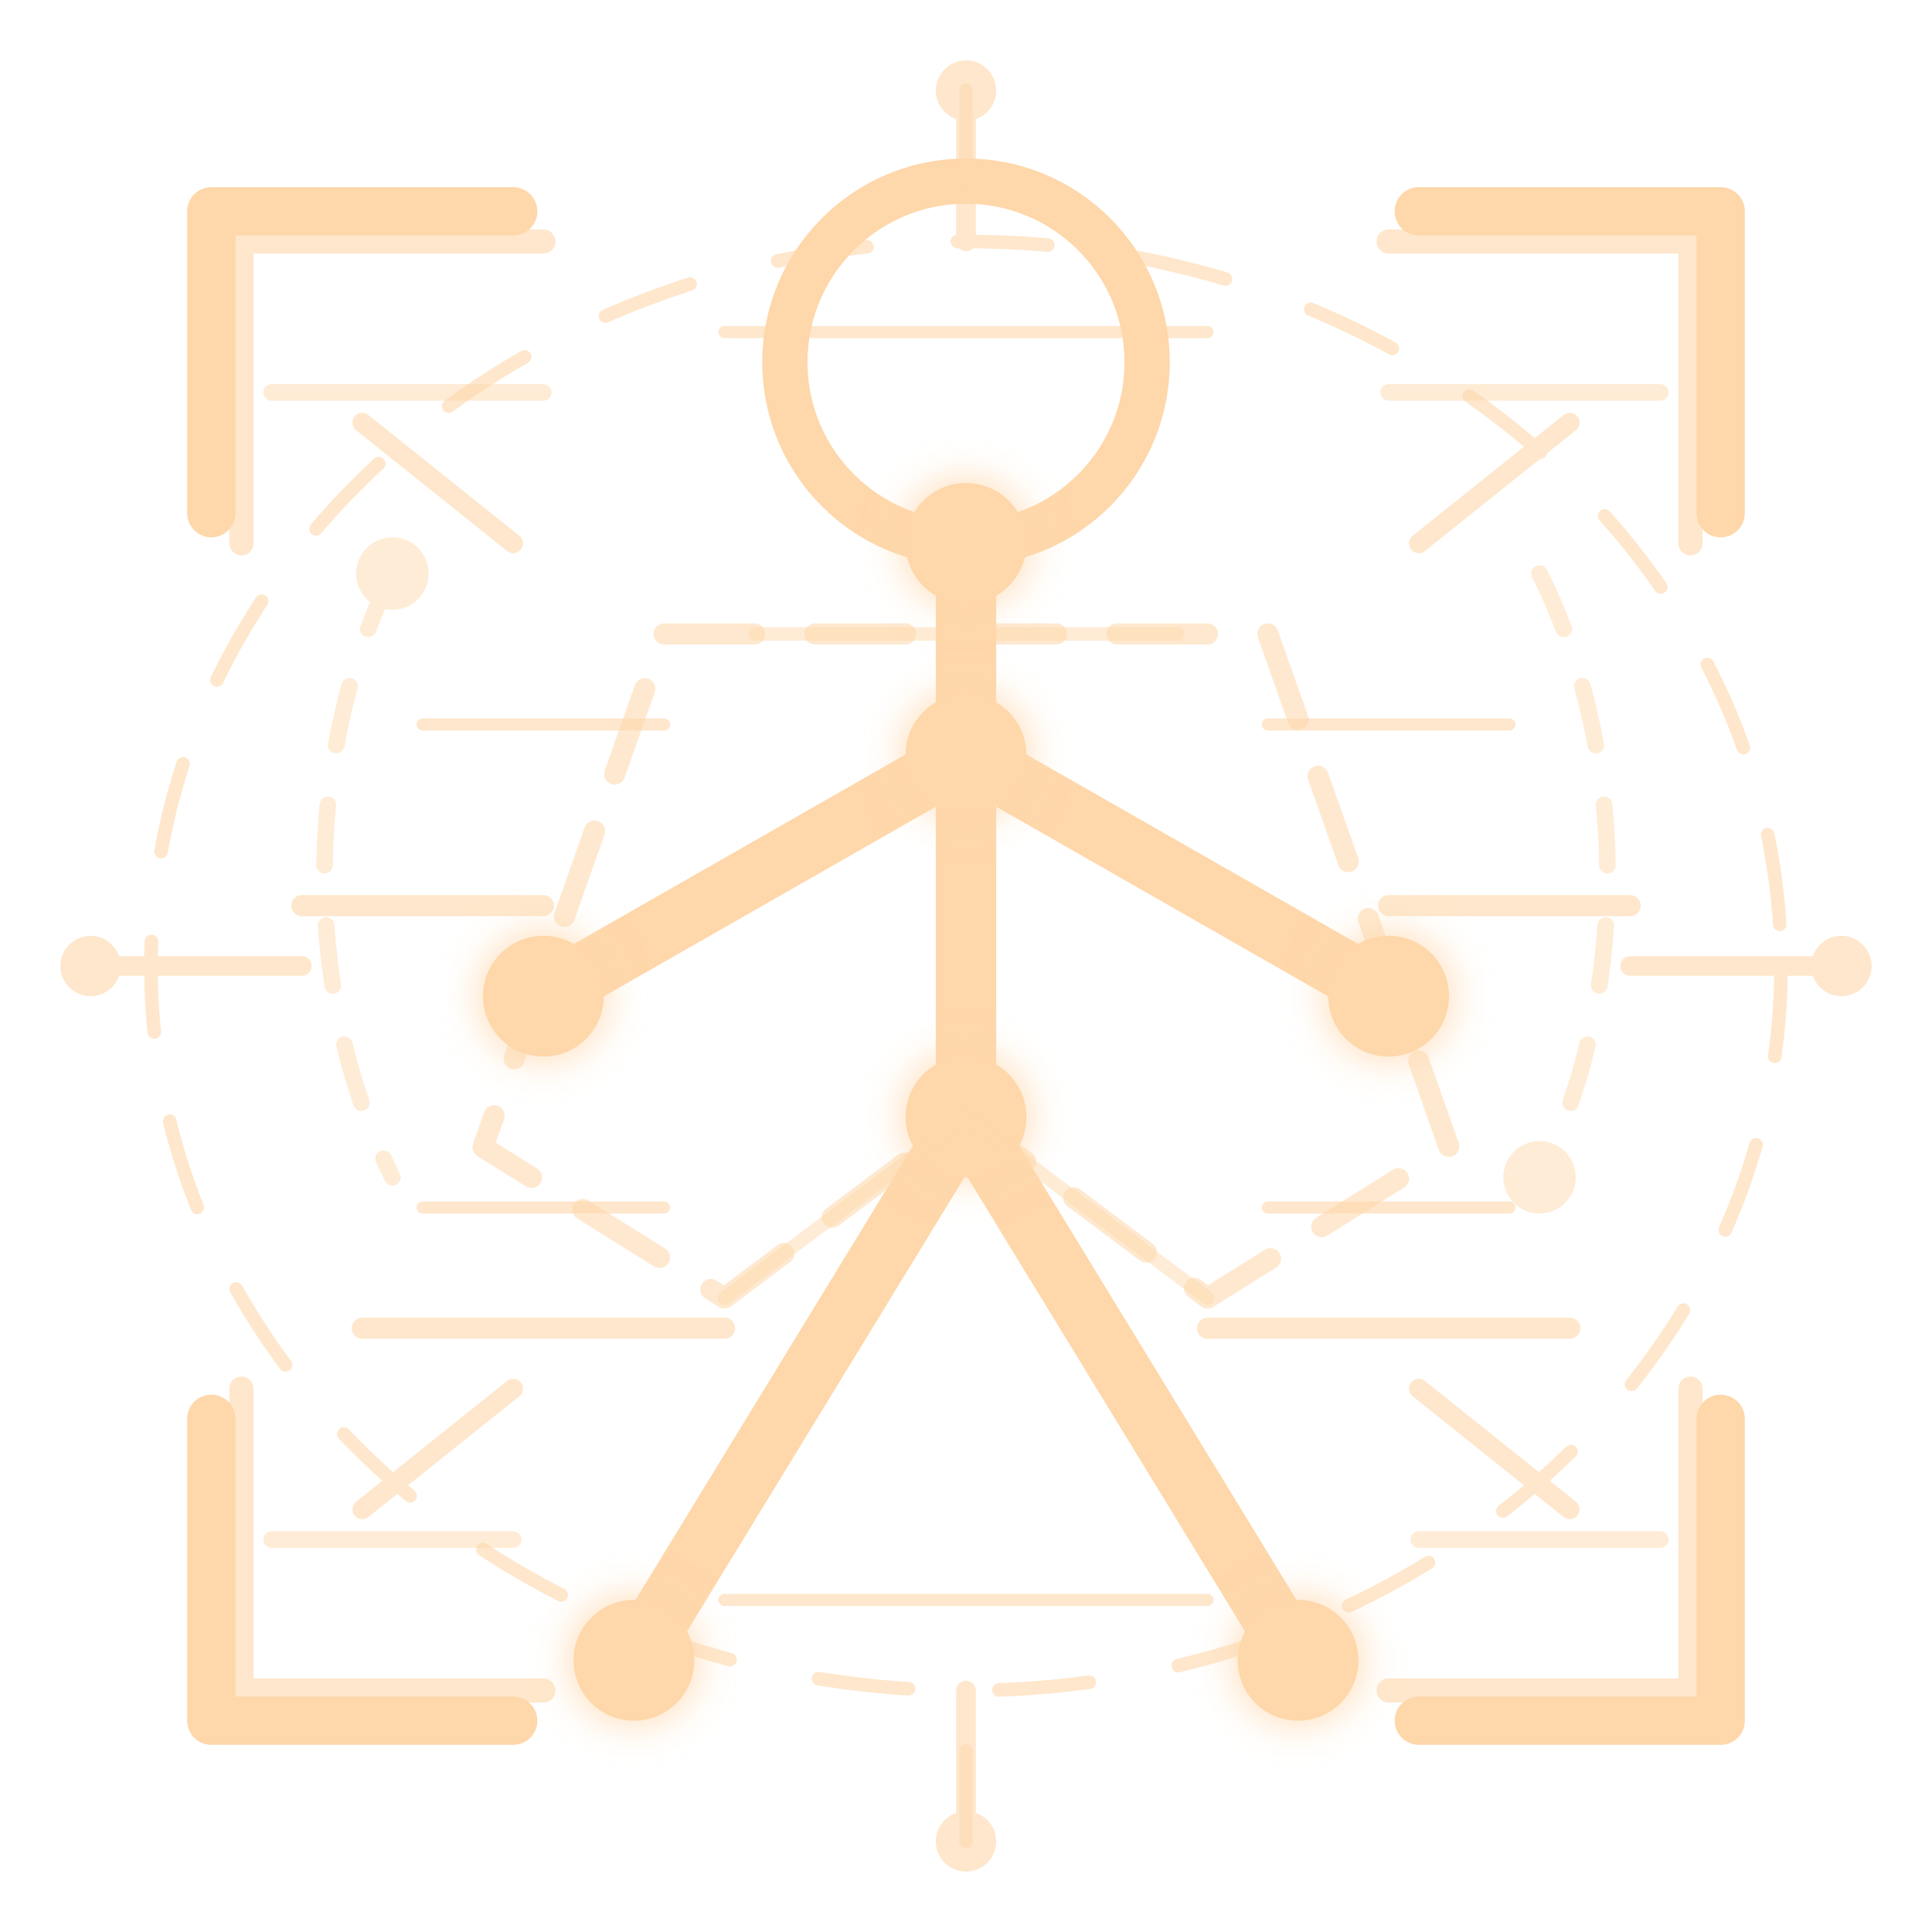
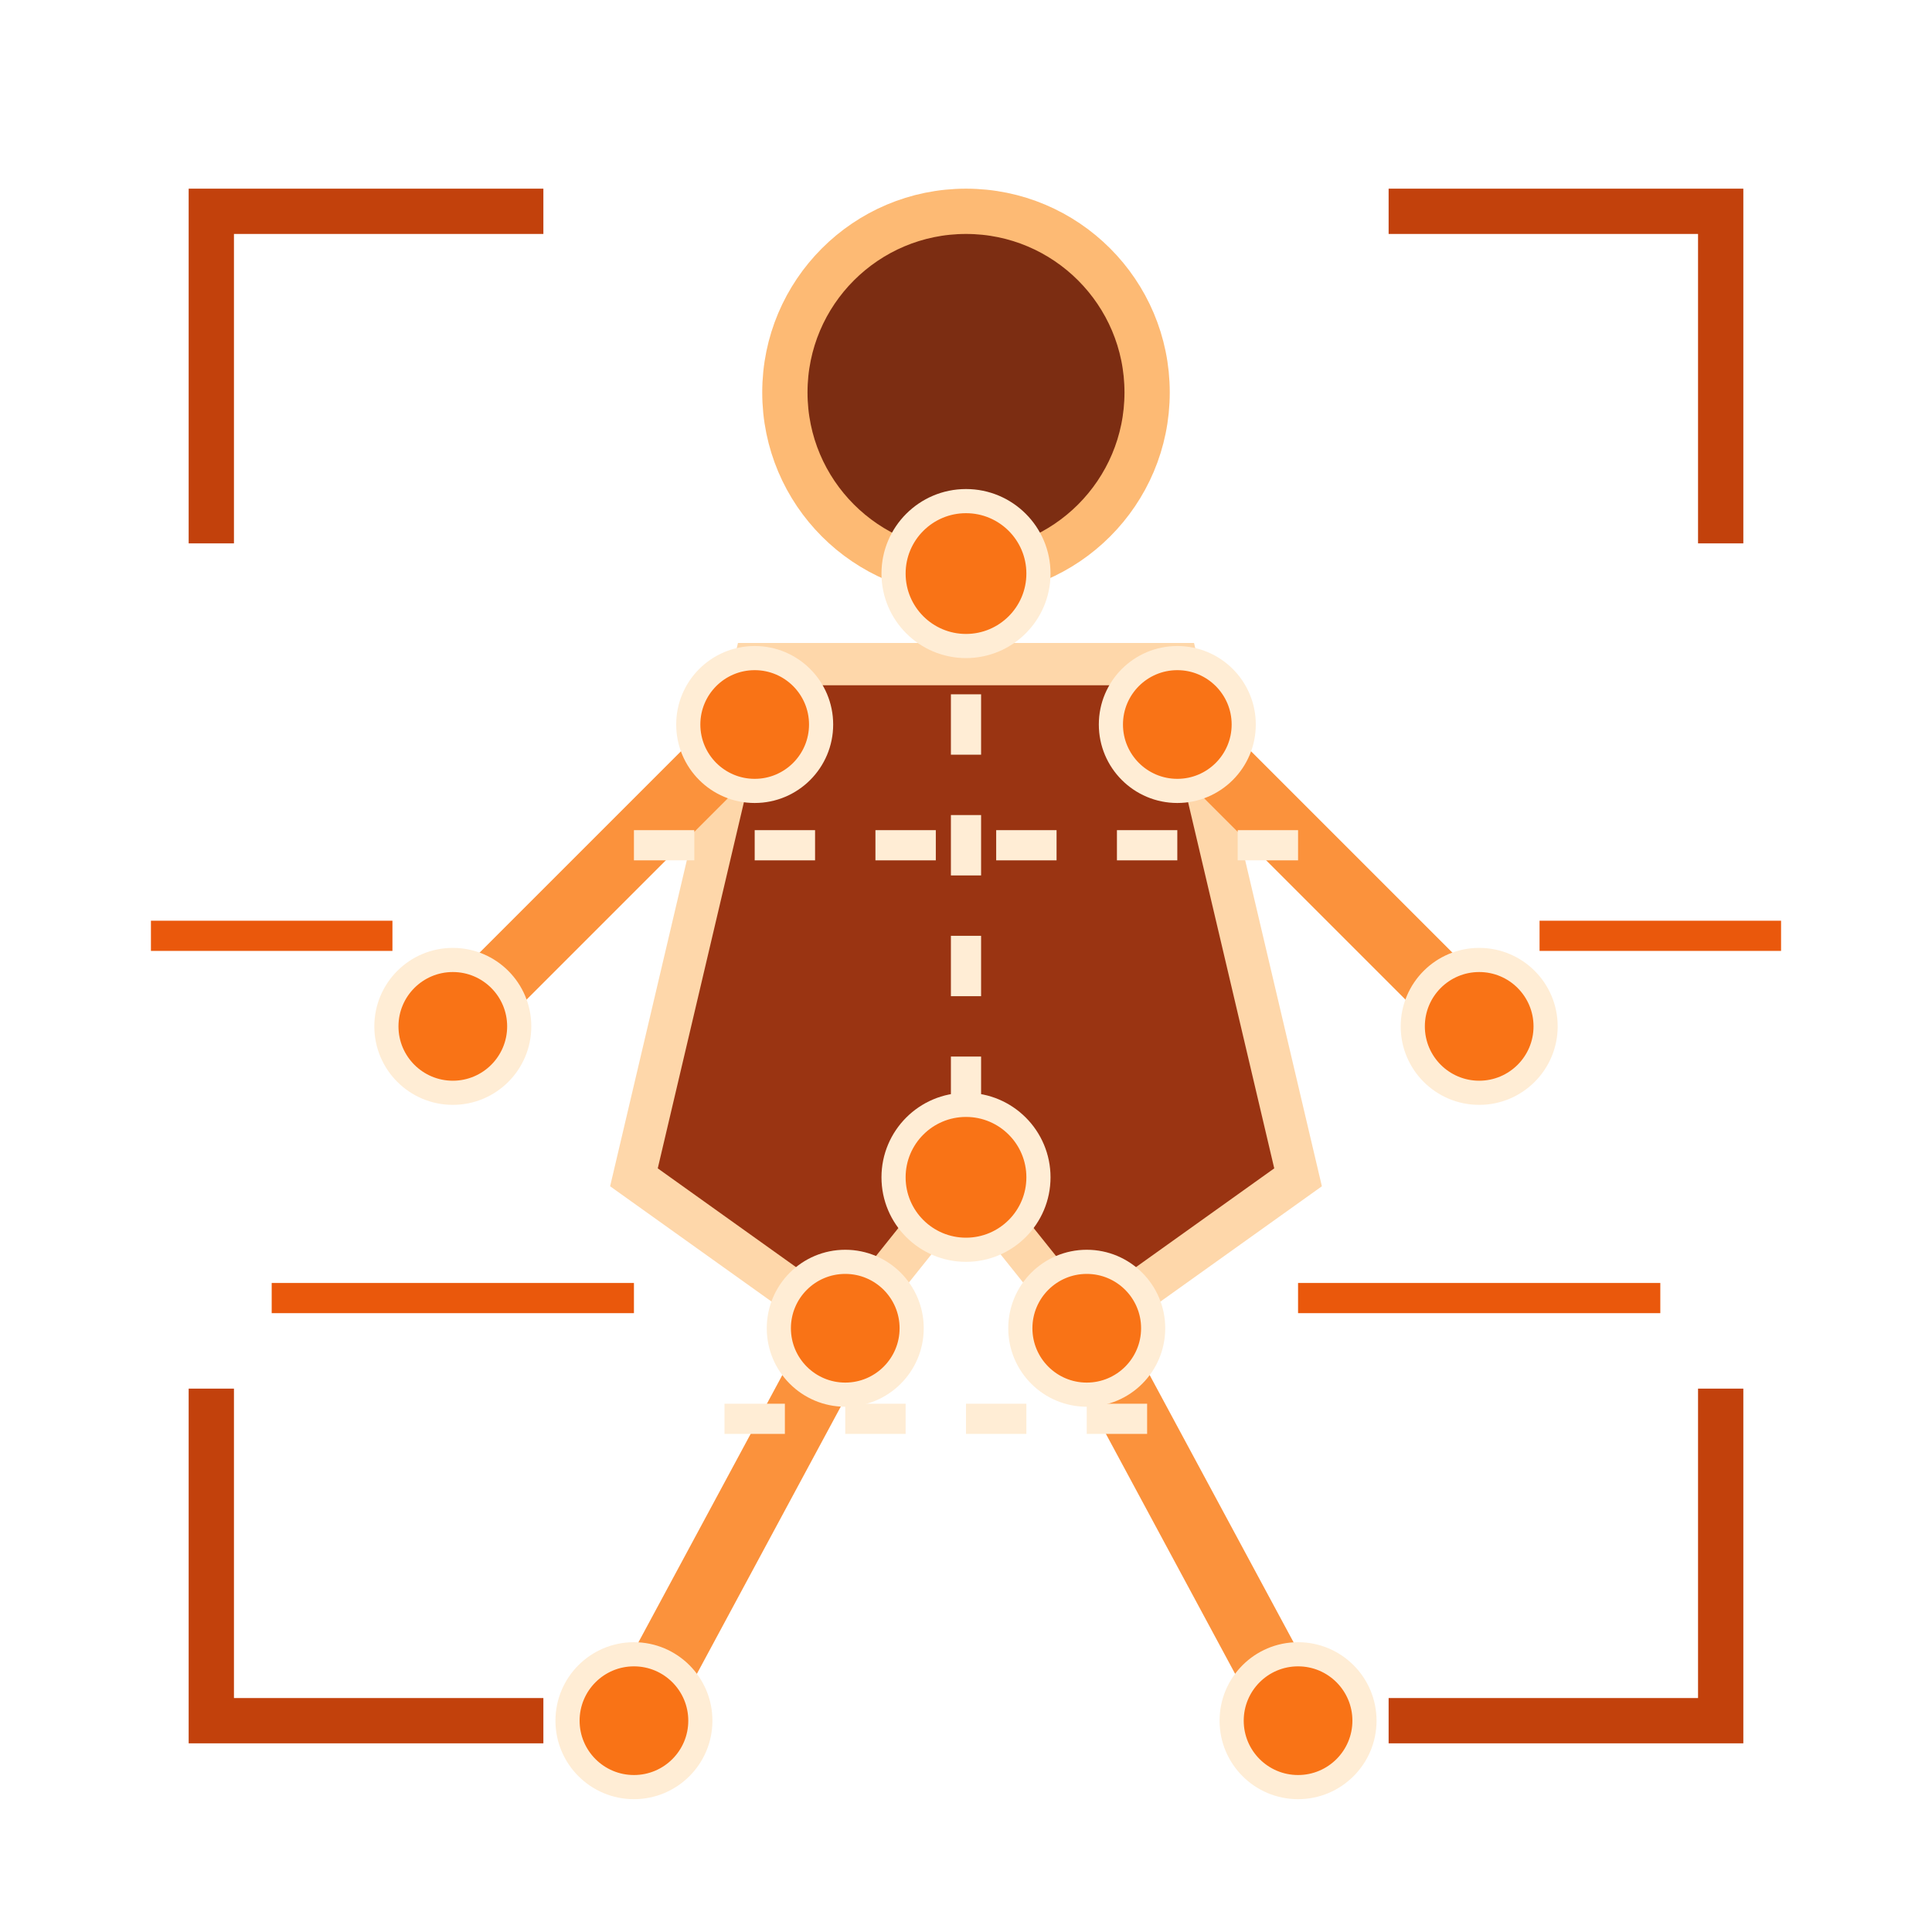
<svg xmlns="http://www.w3.org/2000/svg" viewBox="0 0 64 64" fill="none" role="img" aria-label="Solucionador corporal">
-   <g stroke="url(#bb)" fill="none" stroke-linecap="round" stroke-linejoin="round" opacity=".6">
-     <path d="M8 18V8h10m28 0h10v10M8 46v10h10m28 0h10V46" stroke-width=".8" />
-     <ellipse cx="32" cy="32" rx="27" ry="24" stroke-width=".45" stroke-dasharray="3 3" />
-     <path d="M32 3v5m0 48v5M3 32h7m44 0h7M12 14l5 4m35-4-5 4M12 50l5-4m35 4-5-4" stroke-width=".65" />
-     <path d="M14 24h8m20 0h8M14 40h8m20 0h8M24 11h16M24 53h16" stroke-width=".4" />
-     <g fill="url(#bb)" stroke="none">
-       <circle cx="32" cy="3" r="1" />
-       <circle cx="61" cy="32" r="1" />
-       <circle cx="32" cy="61" r="1" />
-       <circle cx="3" cy="32" r="1" />
-     </g>
+   <path d="M7 18V7h11M46 7h11v11M7 46v11h11M46 57h11V46" stroke="#c2410c" stroke-width="1.5" />
+   <circle cx="32" cy="13" r="6" fill="#7c2d12" stroke="#fdba74" stroke-width="1.5" />
+   <path d="M25 22h14l4 17-7 5-4-5-4 5-7-5 4-17Z" fill="#9a3412" stroke="#fed7aa" stroke-width="1.4" />
+   <path d="M25 24 15 34m24-10 10 10M28 44 21 57m15-13 7 13" stroke="#fb923c" stroke-width="2.2" stroke-linecap="round" />
+   <path d="M32 19v20M21 28h22M24 47h16" stroke="#ffedd5" stroke-width="1" stroke-dasharray="2 2" />
+   <g fill="#f97316" stroke="#ffedd5" stroke-width=".8">
+     <circle cx="32" cy="19" r="2.4" />
+     <circle cx="25" cy="24" r="2.2" />
+     <circle cx="39" cy="24" r="2.2" />
+     <circle cx="15" cy="34" r="2.2" />
+     <circle cx="49" cy="34" r="2.2" />
+     <circle cx="32" cy="39" r="2.4" />
+     <circle cx="28" cy="44" r="2.2" />
+     <circle cx="36" cy="44" r="2.2" />
+     <circle cx="21" cy="57" r="2.2" />
+     <circle cx="43" cy="57" r="2.2" />
  </g>
-   <defs>
-     <linearGradient id="bb" x1="8" y1="6" x2="56" y2="58">
-       <stop stop-color="#fed7aa" />
-       <stop offset=".48" stop-color="#f97316" />
-       <stop offset="1" stop-color="#ef4444" />
-     </linearGradient>
-     <filter id="bbg">
-       <feGaussianBlur stdDeviation=".7" result="b" />
-       <feMerge>
-         <feMergeNode in="b" />
-         <feMergeNode in="SourceGraphic" />
-       </feMerge>
-     </filter>
-   </defs>
-   <style>.joint{animation:joint 2.2s ease-in-out infinite}.joint:nth-child(even){animation-delay:-1.1s}@keyframes joint{50%{opacity:.35;transform:scale(.75)}}@media(prefers-reduced-motion:reduce){.joint{animation:none}}</style>
-   <g stroke="url(#bb)" stroke-linecap="round" stroke-linejoin="round">
-     <path d="M7 17V7h10m30 0h10v10M7 47v10h10m30 0h10V47" stroke-width="1.6" />
-     <circle cx="32" cy="12" r="6" stroke-width="1.5" />
-     <path d="M32 18v19m0-12L18 33m14-8 14 8M32 37 21 55m11-18 11 18" stroke-width="2" />
-     <path d="M22 21h20l6 17-8 5-8-6-8 6-8-5Z" stroke-width=".7" stroke-dasharray="3 2" opacity=".55" />
-     <path d="M10 30h8m28 0h8M12 44h12m16 0h12" stroke-width=".7" opacity=".6" />
-     <g fill="url(#bb)" stroke="none" filter="url(#bbg)">
-       <circle class="joint" cx="32" cy="18" r="2" />
-       <circle class="joint" cx="32" cy="25" r="2" />
-       <circle class="joint" cx="18" cy="33" r="2" />
-       <circle class="joint" cx="46" cy="33" r="2" />
-       <circle class="joint" cx="32" cy="37" r="2" />
-       <circle class="joint" cx="21" cy="55" r="2" />
-       <circle class="joint" cx="43" cy="55" r="2" />
-     </g>
-   </g>
-   <g stroke="url(#bb)" stroke-linecap="round" opacity=".48">
-     <path d="M13 19c-3 6-3 14 0 20m38-20c3 6 3 14 0 20" stroke-width=".55" stroke-dasharray="2 2" />
-     <path d="M9 13h9m28 0h9M9 51h8m30 0h8" stroke-width=".55" />
-     <path d="M25 21h14M24 43l8-6 8 6M32 6V3m0 58v-3" stroke-width=".45" />
-     <circle cx="13" cy="19" r=".7" />
-     <circle cx="51" cy="39" r=".7" />
-   </g>
+   <path d="M5 31h8m38 0h8M9 43h12m22 0h12" stroke="#ea580c" stroke-width="1" />
</svg>
